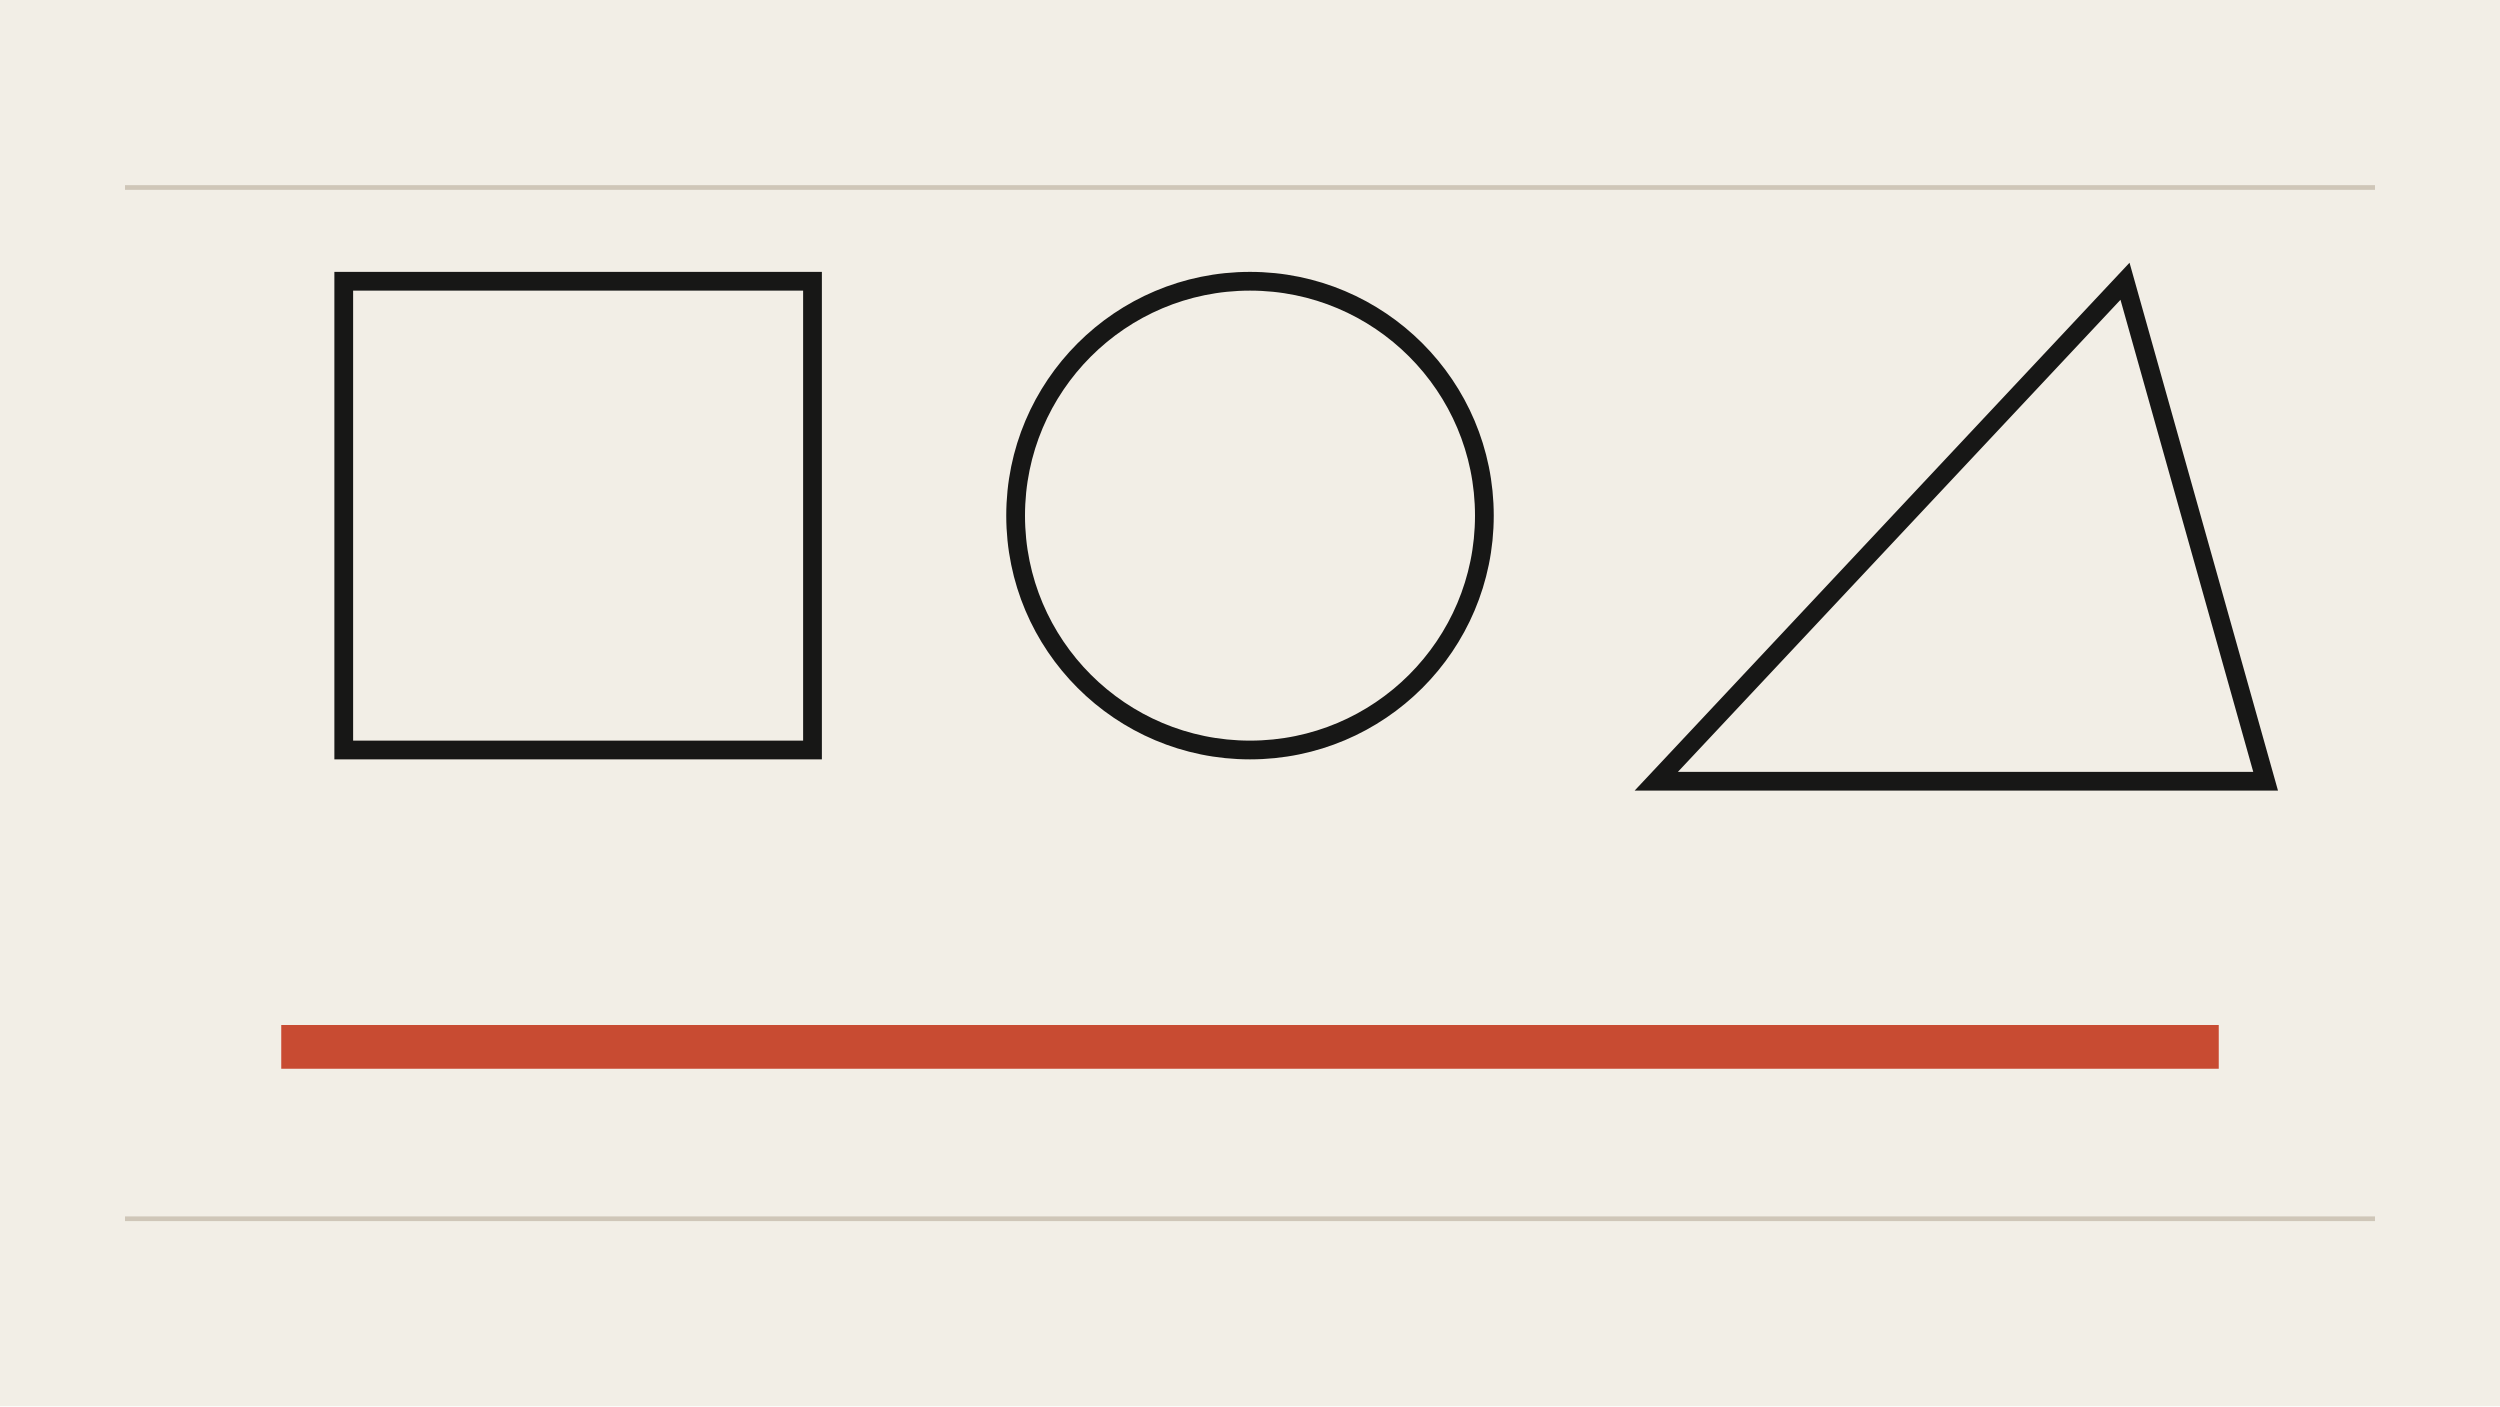
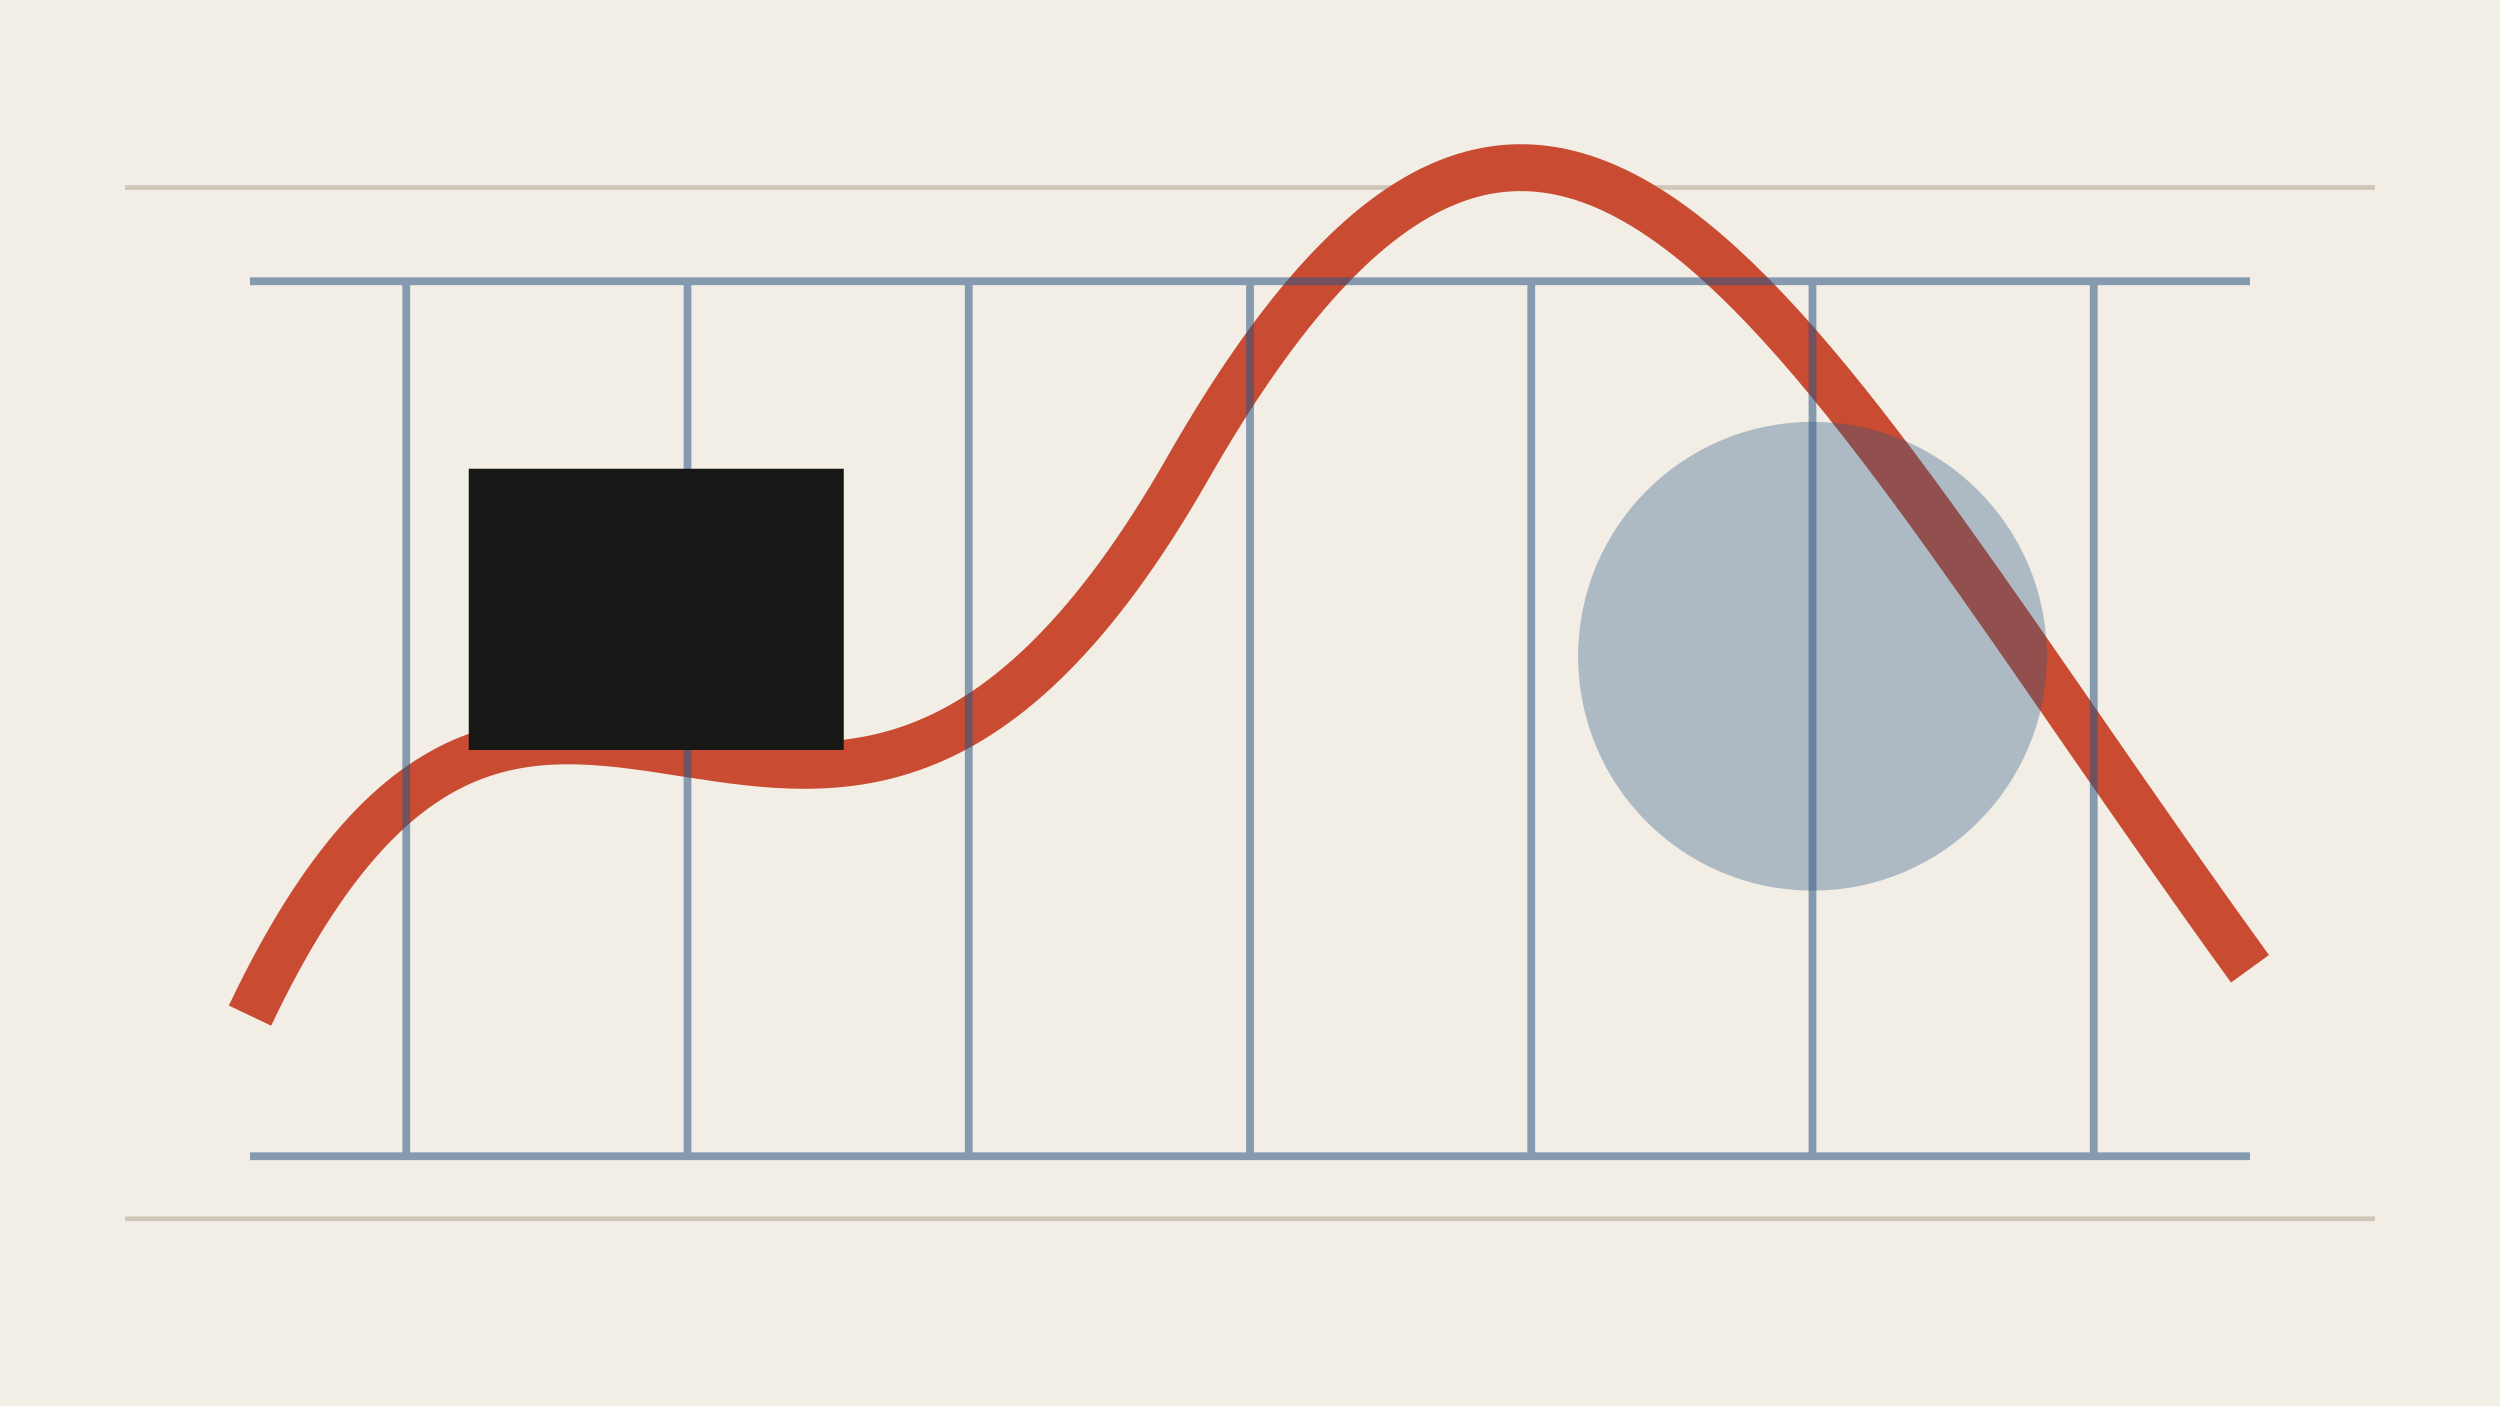
<svg xmlns="http://www.w3.org/2000/svg" viewBox="0 0 1600 900" role="img">
  <rect width="1600" height="900" fill="#f2eee6" />
  <path d="M80 120H1520M80 780H1520" stroke="#cfc6b8" stroke-width="3" />
-   <g fill="none" stroke="#171716" stroke-width="12">
-     <rect x="220" y="180" width="300" height="300" />
-     <circle cx="800" cy="330" r="150" />
-     <path d="M1060 500L1360 180L1450 500Z" />
-   </g>
-   <path d="M180 670H1420" stroke="#c84b32" stroke-width="28" />
+   <path d="M160 650C350 250 520 720 760 300S1150 220 1440 620" fill="none" stroke="#c84b32" stroke-width="30" />
+   <path d="M160 180H1440M160 740H1440M260 180V740M440 180V740M620 180V740M800 180V740M980 180V740M1160 180V740M1340 180V740" stroke="#2c5682" stroke-width="5" opacity=".55" />
+   <rect x="300" y="300" width="240" height="180" fill="#171716" />
+   <circle cx="1160" cy="420" r="150" fill="#2c5682" opacity=".35" />
</svg>
